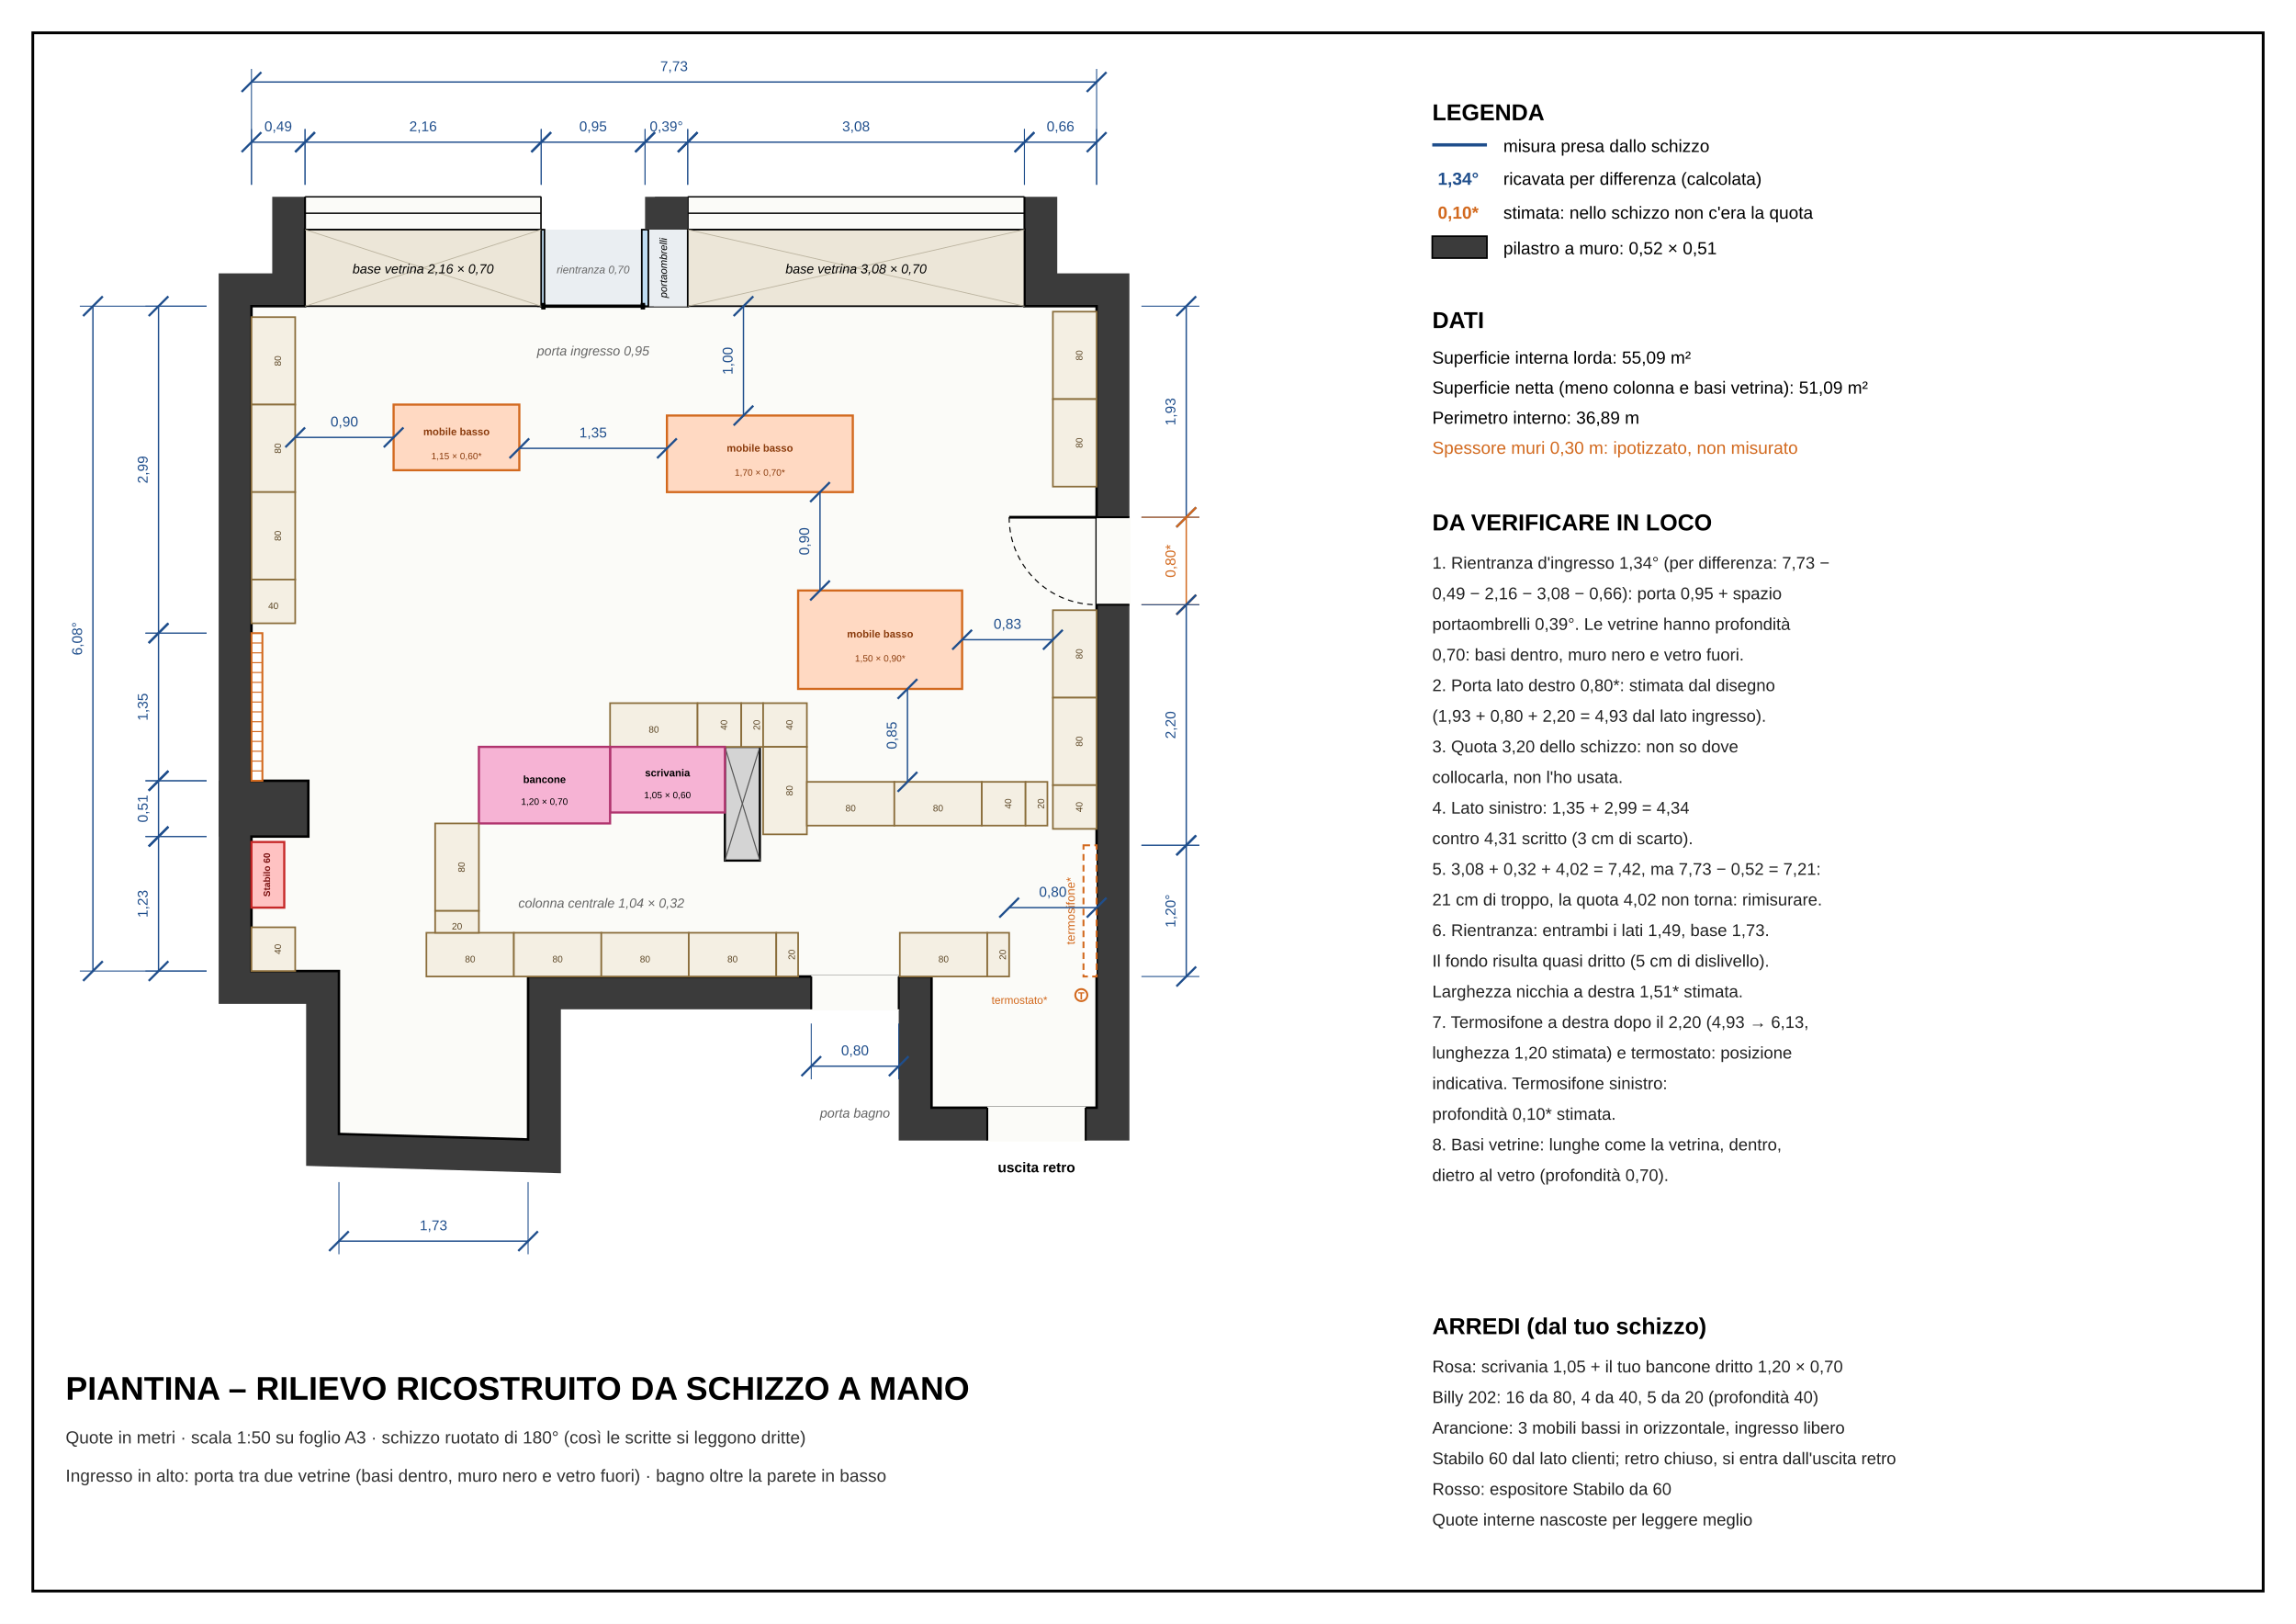
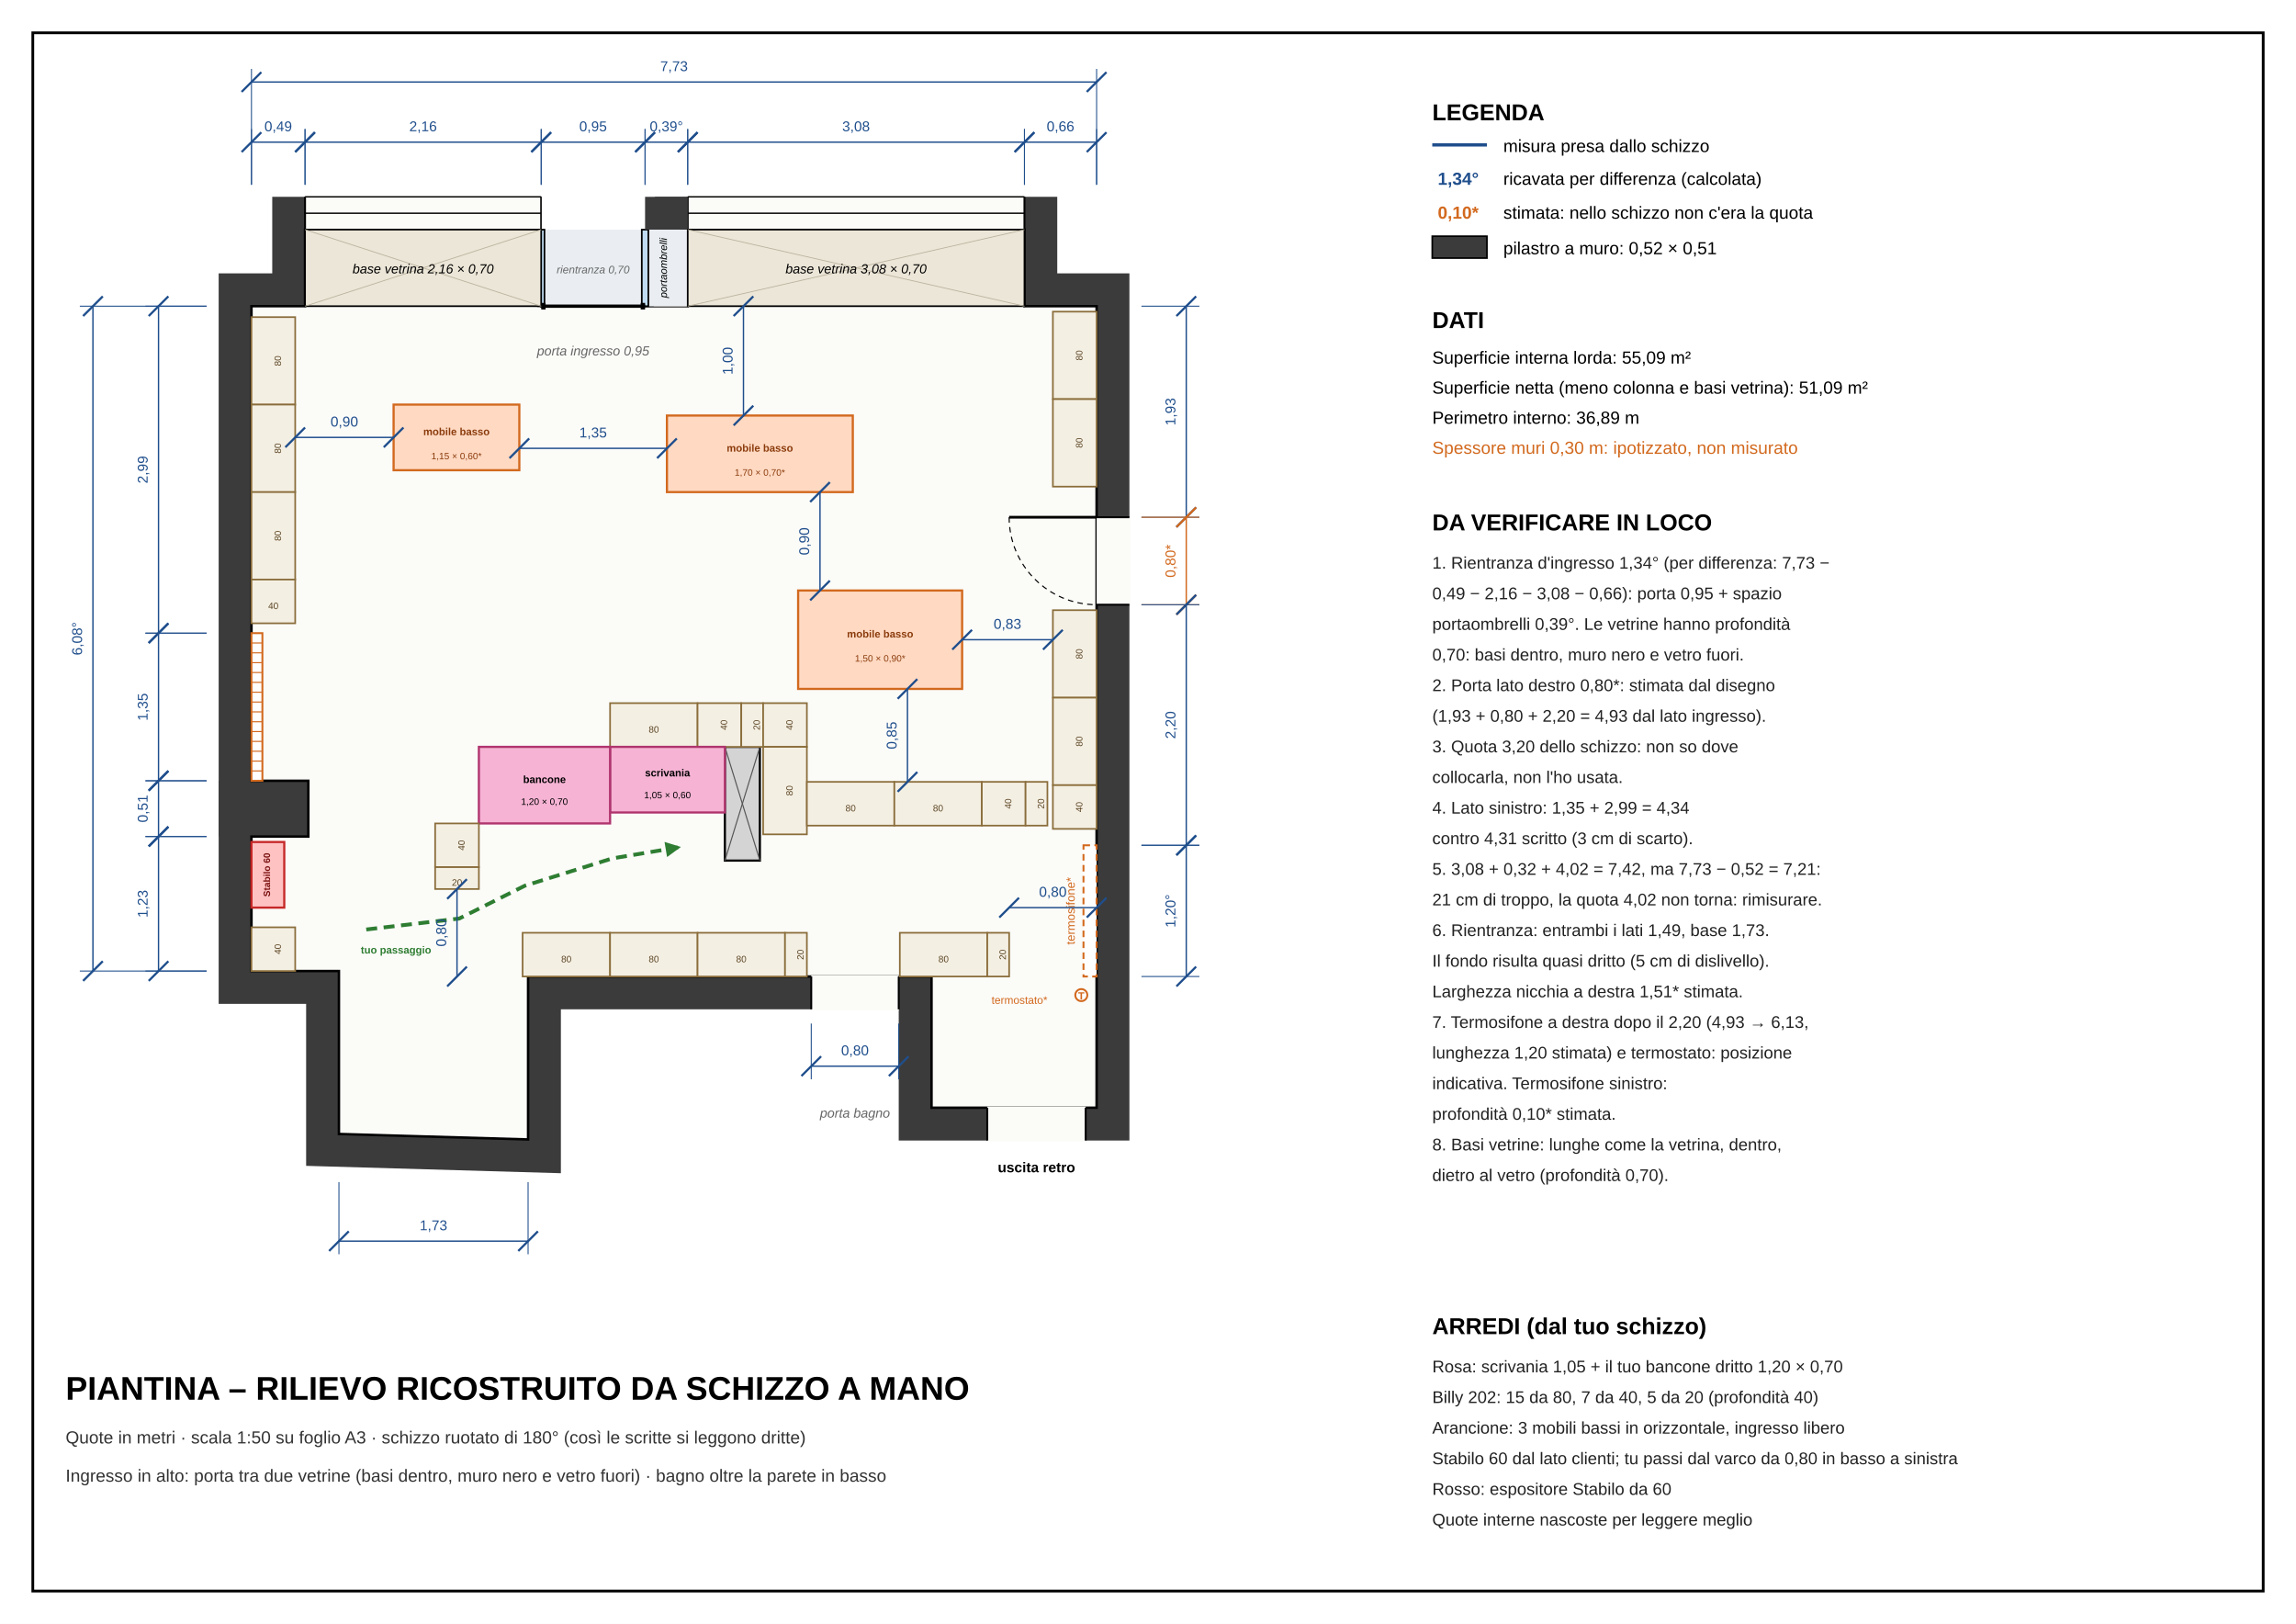
<svg xmlns="http://www.w3.org/2000/svg" width="420mm" height="297mm" viewBox="0 0 420 297" font-family="Arial, Helvetica, sans-serif">
  <defs>
    <pattern id="hatch" width="1.6" height="1.6" patternUnits="userSpaceOnUse" patternTransform="rotate(45)">
      <line x1="0" y1="0" x2="0" y2="1.6" stroke="#777" stroke-width="0.25" />
    </pattern>
  </defs>
  <rect width="420" height="297" fill="#ffffff" />
  <rect x="6" y="6" width="408" height="285" fill="none" stroke="#000" stroke-width="0.5" />
  <polygon points="46.00,56.00 55.80,56.00 55.80,42.00 99.00,42.00 99.00,56.00 125.80,56.00 125.80,42.00 187.40,42.00 187.40,56.00 200.60,56.00 200.60,202.60 170.40,202.60 170.40,178.60 96.60,178.60 96.60,208.40 62.00,207.40 62.00,177.60 46.00,177.60 46.00,153.00 56.40,153.00 56.40,142.80 46.00,142.80" fill="none" stroke="#3b3b3b" stroke-width="12.00" stroke-linejoin="miter" stroke-miterlimit="10" />
  <polygon points="46.00,56.00 55.80,56.00 55.80,42.00 99.00,42.00 99.00,56.00 125.80,56.00 125.80,42.00 187.40,42.00 187.40,56.00 200.60,56.00 200.60,202.60 170.40,202.60 170.40,178.60 96.60,178.60 96.60,208.40 62.00,207.40 62.00,177.60 46.00,177.60 46.00,153.00 56.40,153.00 56.40,142.80 46.00,142.80" fill="#fbfbf8" stroke="none" />
  <rect x="40.00" y="142.80" width="16.40" height="10.20" fill="#3b3b3b" stroke="none" stroke-width="0.25" />
  <polygon points="46.00,56.00 55.80,56.00 55.80,42.00 99.00,42.00 99.00,56.00 125.80,56.00 125.80,42.00 187.40,42.00 187.40,56.00 200.60,56.00 200.60,202.60 170.40,202.60 170.40,178.60 96.60,178.60 96.60,208.40 62.00,207.40 62.00,177.60 46.00,177.60 46.00,153.00 56.40,153.00 56.40,142.80 46.00,142.80" fill="none" stroke="#000" stroke-width="0.45" stroke-linejoin="miter" />
  <rect x="55.80" y="35.80" width="43.20" height="6.40" fill="#fbfbf8" stroke="none" stroke-width="0.25" />
  <line x1="55.80" y1="36.00" x2="55.80" y2="42.00" stroke="#000" stroke-width="0.35" />
  <line x1="99.00" y1="36.00" x2="99.00" y2="42.00" stroke="#000" stroke-width="0.35" />
  <line x1="55.80" y1="36.00" x2="99.00" y2="36.00" stroke="#000" stroke-width="0.25" />
  <line x1="55.80" y1="39.00" x2="99.00" y2="39.00" stroke="#000" stroke-width="0.25" />
  <line x1="55.80" y1="42.00" x2="99.00" y2="42.00" stroke="#000" stroke-width="0.25" />
  <rect x="125.80" y="35.80" width="61.60" height="6.40" fill="#fbfbf8" stroke="none" stroke-width="0.25" />
  <line x1="125.80" y1="36.00" x2="125.80" y2="42.00" stroke="#000" stroke-width="0.35" />
  <line x1="187.40" y1="36.00" x2="187.40" y2="42.00" stroke="#000" stroke-width="0.35" />
  <line x1="125.80" y1="36.00" x2="187.40" y2="36.00" stroke="#000" stroke-width="0.25" />
  <line x1="125.80" y1="39.00" x2="187.40" y2="39.00" stroke="#000" stroke-width="0.25" />
  <line x1="125.80" y1="42.00" x2="187.40" y2="42.00" stroke="#000" stroke-width="0.25" />
  <rect x="99.00" y="42.00" width="6.20" height="14.00" fill="#fbfbf8" stroke="none" stroke-width="0.25" />
  <rect x="99.10" y="35.80" width="6.30" height="6.30" fill="#ffffff" stroke="none" stroke-width="0.25" />
  <rect x="119.60" y="42.00" width="6.20" height="14.00" fill="#fbfbf8" stroke="none" stroke-width="0.25" />
  <rect x="99.00" y="49.80" width="26.80" height="6.20" fill="#fbfbf8" stroke="none" stroke-width="0.25" />
  <line x1="99.00" y1="50.00" x2="99.00" y2="56.00" stroke="#000" stroke-width="0.35" />
  <line x1="125.80" y1="50.00" x2="125.80" y2="56.00" stroke="#000" stroke-width="0.35" />
  <rect x="99.00" y="42.00" width="26.80" height="14.00" fill="#eaeef2" stroke="none" stroke-width="0.25" />
  <rect x="98.40" y="42.00" width="1.20" height="14.00" fill="#bfdcf2" stroke="#000" stroke-width="0.3" />
  <rect x="117.40" y="42.00" width="1.20" height="14.00" fill="#bfdcf2" stroke="#000" stroke-width="0.3" />
  <line x1="99.00" y1="56.00" x2="118.00" y2="56.00" stroke="#000" stroke-width="0.6" />
  <rect x="99.00" y="55.40" width="0.80" height="1.20" fill="#000" stroke="none" stroke-width="0.25" />
  <rect x="117.20" y="55.40" width="0.80" height="1.20" fill="#000" stroke="none" stroke-width="0.25" />
  <rect x="118.00" y="36.00" width="7.80" height="6.00" fill="#3b3b3b" stroke="none" stroke-width="0.25" />
  <rect x="200.60" y="94.60" width="6.20" height="16.00" fill="#fbfbf8" stroke="none" stroke-width="0.25" />
  <line x1="200.60" y1="94.60" x2="206.60" y2="94.60" stroke="#000" stroke-width="0.35" />
  <line x1="200.60" y1="110.60" x2="206.60" y2="110.60" stroke="#000" stroke-width="0.35" />
  <line x1="200.60" y1="94.60" x2="184.60" y2="94.60" stroke="#000" stroke-width="0.5" />
  <path d="M 184.60 94.60 A 16.00 16.00 0 0 0 200.60 110.60" fill="none" stroke="#000" stroke-width="0.2" stroke-dasharray="1 0.8" />
  <rect x="148.40" y="178.40" width="16.00" height="6.40" fill="#fbfbf8" stroke="none" stroke-width="0.25" />
  <line x1="148.40" y1="178.60" x2="148.40" y2="184.60" stroke="#000" stroke-width="0.35" />
  <line x1="164.40" y1="178.60" x2="164.40" y2="184.60" stroke="#000" stroke-width="0.35" />
  <rect x="180.60" y="202.40" width="18.00" height="6.40" fill="#fbfbf8" stroke="none" stroke-width="0.25" />
  <line x1="180.60" y1="202.60" x2="180.60" y2="208.60" stroke="#000" stroke-width="0.35" />
  <line x1="198.60" y1="202.60" x2="198.60" y2="208.60" stroke="#000" stroke-width="0.35" />
  <rect x="180.60" y="202.40" width="18.00" height="6.40" fill="none" stroke="none" stroke-width="0.25" />
  <rect x="55.80" y="42.00" width="43.20" height="14.00" fill="#ece6d8" stroke="#000" stroke-width="0.3" />
  <line x1="55.80" y1="42.00" x2="99.00" y2="56.00" stroke="#bbb39f" stroke-width="0.15" />
  <line x1="55.80" y1="56.00" x2="99.00" y2="42.00" stroke="#bbb39f" stroke-width="0.15" />
  <rect x="125.80" y="42.00" width="61.60" height="14.00" fill="#ece6d8" stroke="#000" stroke-width="0.3" />
  <line x1="125.80" y1="42.00" x2="187.40" y2="56.00" stroke="#bbb39f" stroke-width="0.15" />
  <line x1="125.80" y1="56.00" x2="187.40" y2="42.00" stroke="#bbb39f" stroke-width="0.15" />
  <rect x="132.60" y="136.60" width="6.40" height="20.80" fill="#d4d4d4" stroke="#000" stroke-width="0.4" />
  <line x1="132.60" y1="136.60" x2="139.00" y2="157.40" stroke="#555" stroke-width="0.2" />
  <line x1="139.00" y1="136.60" x2="132.60" y2="157.40" stroke="#555" stroke-width="0.2" />
  <rect x="46.00" y="115.80" width="2.00" height="27.00" fill="#fff" stroke="#d2691e" stroke-width="0.35" />
  <line x1="46.00" y1="117.60" x2="48.00" y2="117.60" stroke="#d2691e" stroke-width="0.2" />
  <line x1="46.00" y1="119.40" x2="48.00" y2="119.40" stroke="#d2691e" stroke-width="0.2" />
  <line x1="46.00" y1="121.20" x2="48.00" y2="121.20" stroke="#d2691e" stroke-width="0.2" />
  <line x1="46.00" y1="123.00" x2="48.00" y2="123.00" stroke="#d2691e" stroke-width="0.2" />
  <line x1="46.00" y1="124.80" x2="48.00" y2="124.80" stroke="#d2691e" stroke-width="0.2" />
  <line x1="46.00" y1="126.60" x2="48.00" y2="126.60" stroke="#d2691e" stroke-width="0.2" />
  <line x1="46.00" y1="128.40" x2="48.00" y2="128.40" stroke="#d2691e" stroke-width="0.2" />
  <line x1="46.00" y1="130.20" x2="48.00" y2="130.20" stroke="#d2691e" stroke-width="0.2" />
  <line x1="46.00" y1="132.00" x2="48.00" y2="132.00" stroke="#d2691e" stroke-width="0.2" />
  <line x1="46.00" y1="133.80" x2="48.00" y2="133.80" stroke="#d2691e" stroke-width="0.2" />
  <line x1="46.00" y1="135.60" x2="48.00" y2="135.60" stroke="#d2691e" stroke-width="0.2" />
  <line x1="46.00" y1="137.40" x2="48.00" y2="137.40" stroke="#d2691e" stroke-width="0.2" />
  <line x1="46.00" y1="139.20" x2="48.00" y2="139.20" stroke="#d2691e" stroke-width="0.2" />
  <line x1="46.00" y1="141.00" x2="48.00" y2="141.00" stroke="#d2691e" stroke-width="0.2" />
  <rect x="198.20" y="154.60" width="2.40" height="24.00" fill="#fff" stroke="#d2691e" stroke-width="0.35" stroke-dasharray="1.2 0.8" />
  <text x="196.60" y="166.60" font-size="2.2" fill="#d2691e" text-anchor="middle" font-weight="normal" font-style="normal" transform="rotate(-90 196.60 166.60)">termosifone*</text>
  <circle cx="197.80" cy="182.00" r="1.1" fill="#fff" stroke="#d2691e" stroke-width="0.35" />
  <text x="197.80" y="182.80" font-size="1.9" fill="#d2691e" text-anchor="middle" font-weight="bold">T</text>
  <text x="191.60" y="183.60" font-size="2.0" fill="#d2691e" text-anchor="end" font-weight="normal" font-style="normal">termostato*</text>
  <text x="77.40" y="50.00" font-size="2.4" fill="#000" text-anchor="middle" font-weight="normal" font-style="italic">base vetrina 2,16 × 0,70</text>
  <text x="156.60" y="50.00" font-size="2.4" fill="#000" text-anchor="middle" font-weight="normal" font-style="italic">base vetrina 3,08 × 0,70</text>
  <text x="108.50" y="65.00" font-size="2.4" fill="#666666" text-anchor="middle" font-weight="normal" font-style="italic">porta ingresso 0,95</text>
  <text x="108.50" y="50.00" font-size="2.0" fill="#666666" text-anchor="middle" font-weight="normal" font-style="italic">rientranza 0,70</text>
  <text x="122.00" y="49.00" font-size="1.9" fill="#000" text-anchor="middle" font-weight="normal" font-style="italic" transform="rotate(-90 122.00 49.00)">portaombrelli</text>
-   <text x="110.00" y="166.00" font-size="2.4" fill="#666666" text-anchor="middle" font-weight="normal" font-style="italic">colonna centrale 1,04 × 0,32</text>
  <text x="156.40" y="204.40" font-size="2.4" fill="#666666" text-anchor="middle" font-weight="normal" font-style="italic">porta bagno</text>
  <text x="189.60" y="214.40" font-size="2.6" fill="#000" text-anchor="middle" font-weight="bold" font-style="normal">uscita retro</text>
  <rect x="46.00" y="58.00" width="8.00" height="16.00" fill="#f4efe3" stroke="#8a6d3b" stroke-width="0.3" />
  <text x="51.40" y="66.00" font-size="1.7" fill="#5b4524" text-anchor="middle" font-weight="normal" font-style="normal" transform="rotate(-90 51.40 66.00)">80</text>
  <rect x="46.00" y="74.00" width="8.00" height="16.00" fill="#f4efe3" stroke="#8a6d3b" stroke-width="0.3" />
  <text x="51.40" y="82.00" font-size="1.7" fill="#5b4524" text-anchor="middle" font-weight="normal" font-style="normal" transform="rotate(-90 51.40 82.00)">80</text>
  <rect x="46.00" y="90.00" width="8.00" height="16.00" fill="#f4efe3" stroke="#8a6d3b" stroke-width="0.3" />
  <text x="51.40" y="98.00" font-size="1.7" fill="#5b4524" text-anchor="middle" font-weight="normal" font-style="normal" transform="rotate(-90 51.40 98.00)">80</text>
  <rect x="46.00" y="106.00" width="8.00" height="8.00" fill="#f4efe3" stroke="#8a6d3b" stroke-width="0.3" />
  <text x="50.00" y="111.40" font-size="1.7" fill="#5b4524" text-anchor="middle" font-weight="normal" font-style="normal">40</text>
  <rect x="46.00" y="169.60" width="8.00" height="8.00" fill="#f4efe3" stroke="#8a6d3b" stroke-width="0.3" />
  <text x="51.40" y="173.60" font-size="1.7" fill="#5b4524" text-anchor="middle" font-weight="normal" font-style="normal" transform="rotate(-90 51.40 173.60)">40</text>
-   <rect x="78.00" y="170.60" width="16.00" height="8.00" fill="#f4efe3" stroke="#8a6d3b" stroke-width="0.3" />
-   <text x="86.00" y="176.00" font-size="1.7" fill="#5b4524" text-anchor="middle" font-weight="normal" font-style="normal">80</text>
-   <rect x="94.00" y="170.60" width="16.00" height="8.00" fill="#f4efe3" stroke="#8a6d3b" stroke-width="0.3" />
-   <text x="102.00" y="176.00" font-size="1.7" fill="#5b4524" text-anchor="middle" font-weight="normal" font-style="normal">80</text>
-   <rect x="110.00" y="170.60" width="16.00" height="8.00" fill="#f4efe3" stroke="#8a6d3b" stroke-width="0.3" />
-   <text x="118.00" y="176.00" font-size="1.7" fill="#5b4524" text-anchor="middle" font-weight="normal" font-style="normal">80</text>
-   <rect x="126.00" y="170.60" width="16.00" height="8.00" fill="#f4efe3" stroke="#8a6d3b" stroke-width="0.3" />
-   <text x="134.00" y="176.00" font-size="1.7" fill="#5b4524" text-anchor="middle" font-weight="normal" font-style="normal">80</text>
-   <rect x="142.00" y="170.60" width="4.00" height="8.00" fill="#f4efe3" stroke="#8a6d3b" stroke-width="0.3" />
-   <text x="145.40" y="174.60" font-size="1.7" fill="#5b4524" text-anchor="middle" font-weight="normal" font-style="normal" transform="rotate(-90 145.40 174.60)">20</text>
+   <rect x="95.60" y="170.60" width="16.00" height="8.00" fill="#f4efe3" stroke="#8a6d3b" stroke-width="0.3" />
+   <text x="103.60" y="176.00" font-size="1.7" fill="#5b4524" text-anchor="middle" font-weight="normal" font-style="normal">80</text>
+   <rect x="111.60" y="170.60" width="16.00" height="8.00" fill="#f4efe3" stroke="#8a6d3b" stroke-width="0.3" />
+   <text x="119.60" y="176.00" font-size="1.7" fill="#5b4524" text-anchor="middle" font-weight="normal" font-style="normal">80</text>
+   <rect x="127.60" y="170.60" width="16.00" height="8.00" fill="#f4efe3" stroke="#8a6d3b" stroke-width="0.3" />
+   <text x="135.60" y="176.00" font-size="1.7" fill="#5b4524" text-anchor="middle" font-weight="normal" font-style="normal">80</text>
+   <rect x="143.60" y="170.60" width="4.00" height="8.00" fill="#f4efe3" stroke="#8a6d3b" stroke-width="0.3" />
+   <text x="147.00" y="174.60" font-size="1.7" fill="#5b4524" text-anchor="middle" font-weight="normal" font-style="normal" transform="rotate(-90 147.00 174.60)">20</text>
  <rect x="164.60" y="170.60" width="16.00" height="8.00" fill="#f4efe3" stroke="#8a6d3b" stroke-width="0.3" />
  <text x="172.60" y="176.00" font-size="1.7" fill="#5b4524" text-anchor="middle" font-weight="normal" font-style="normal">80</text>
  <rect x="180.60" y="170.60" width="4.00" height="8.00" fill="#f4efe3" stroke="#8a6d3b" stroke-width="0.3" />
  <text x="184.00" y="174.60" font-size="1.7" fill="#5b4524" text-anchor="middle" font-weight="normal" font-style="normal" transform="rotate(-90 184.00 174.60)">20</text>
  <line x1="184.60" y1="166.00" x2="200.60" y2="166.00" stroke="#1f4e8c" stroke-width="0.25" />
  <line x1="182.80" y1="167.80" x2="186.40" y2="164.20" stroke="#1f4e8c" stroke-width="0.4" />
  <line x1="198.80" y1="167.80" x2="202.40" y2="164.20" stroke="#1f4e8c" stroke-width="0.4" />
  <text x="192.60" y="164.00" font-size="2.6" fill="#1f4e8c" text-anchor="middle" font-weight="normal" font-style="normal">0,80</text>
  <rect x="192.60" y="57.00" width="8.00" height="16.00" fill="#f4efe3" stroke="#8a6d3b" stroke-width="0.3" />
  <text x="198.00" y="65.00" font-size="1.7" fill="#5b4524" text-anchor="middle" font-weight="normal" font-style="normal" transform="rotate(-90 198.00 65.00)">80</text>
  <rect x="192.60" y="73.00" width="8.00" height="16.00" fill="#f4efe3" stroke="#8a6d3b" stroke-width="0.3" />
  <text x="198.00" y="81.00" font-size="1.7" fill="#5b4524" text-anchor="middle" font-weight="normal" font-style="normal" transform="rotate(-90 198.00 81.00)">80</text>
  <rect x="192.60" y="111.60" width="8.00" height="16.00" fill="#f4efe3" stroke="#8a6d3b" stroke-width="0.3" />
  <text x="198.00" y="119.60" font-size="1.7" fill="#5b4524" text-anchor="middle" font-weight="normal" font-style="normal" transform="rotate(-90 198.00 119.60)">80</text>
  <rect x="192.60" y="127.60" width="8.00" height="16.00" fill="#f4efe3" stroke="#8a6d3b" stroke-width="0.3" />
  <text x="198.00" y="135.60" font-size="1.7" fill="#5b4524" text-anchor="middle" font-weight="normal" font-style="normal" transform="rotate(-90 198.00 135.60)">80</text>
  <rect x="192.60" y="143.60" width="8.00" height="8.00" fill="#f4efe3" stroke="#8a6d3b" stroke-width="0.3" />
  <text x="198.00" y="147.60" font-size="1.7" fill="#5b4524" text-anchor="middle" font-weight="normal" font-style="normal" transform="rotate(-90 198.00 147.60)">40</text>
  <rect x="111.60" y="128.60" width="16.00" height="8.00" fill="#f4efe3" stroke="#8a6d3b" stroke-width="0.3" />
  <text x="119.60" y="134.00" font-size="1.7" fill="#5b4524" text-anchor="middle" font-weight="normal" font-style="normal">80</text>
  <rect x="127.60" y="128.60" width="8.00" height="8.00" fill="#f4efe3" stroke="#8a6d3b" stroke-width="0.3" />
  <text x="133.00" y="132.60" font-size="1.7" fill="#5b4524" text-anchor="middle" font-weight="normal" font-style="normal" transform="rotate(-90 133.00 132.60)">40</text>
  <rect x="135.60" y="128.60" width="4.00" height="8.00" fill="#f4efe3" stroke="#8a6d3b" stroke-width="0.3" />
  <text x="139.00" y="132.60" font-size="1.7" fill="#5b4524" text-anchor="middle" font-weight="normal" font-style="normal" transform="rotate(-90 139.00 132.60)">20</text>
  <rect x="139.60" y="128.60" width="8.00" height="8.00" fill="#f4efe3" stroke="#8a6d3b" stroke-width="0.3" />
  <text x="145.00" y="132.60" font-size="1.7" fill="#5b4524" text-anchor="middle" font-weight="normal" font-style="normal" transform="rotate(-90 145.00 132.60)">40</text>
  <rect x="139.60" y="136.60" width="8.00" height="16.00" fill="#f4efe3" stroke="#8a6d3b" stroke-width="0.3" />
  <text x="145.00" y="144.60" font-size="1.7" fill="#5b4524" text-anchor="middle" font-weight="normal" font-style="normal" transform="rotate(-90 145.00 144.60)">80</text>
  <rect x="147.60" y="143.00" width="16.00" height="8.00" fill="#f4efe3" stroke="#8a6d3b" stroke-width="0.3" />
  <text x="155.60" y="148.40" font-size="1.7" fill="#5b4524" text-anchor="middle" font-weight="normal" font-style="normal">80</text>
  <rect x="163.60" y="143.00" width="16.00" height="8.00" fill="#f4efe3" stroke="#8a6d3b" stroke-width="0.3" />
  <text x="171.60" y="148.40" font-size="1.7" fill="#5b4524" text-anchor="middle" font-weight="normal" font-style="normal">80</text>
  <rect x="179.60" y="143.00" width="8.00" height="8.00" fill="#f4efe3" stroke="#8a6d3b" stroke-width="0.3" />
  <text x="185.00" y="147.00" font-size="1.7" fill="#5b4524" text-anchor="middle" font-weight="normal" font-style="normal" transform="rotate(-90 185.00 147.00)">40</text>
  <rect x="187.60" y="143.00" width="4.00" height="8.00" fill="#f4efe3" stroke="#8a6d3b" stroke-width="0.3" />
  <text x="191.00" y="147.00" font-size="1.7" fill="#5b4524" text-anchor="middle" font-weight="normal" font-style="normal" transform="rotate(-90 191.00 147.00)">20</text>
  <rect x="111.60" y="136.60" width="21.00" height="12.00" fill="#f6b3d4" stroke="#b0346e" stroke-width="0.4" />
  <text x="122.10" y="142.00" font-size="1.9" fill="#000" text-anchor="middle" font-weight="bold" font-style="normal">scrivania</text>
  <text x="122.10" y="146.00" font-size="1.7" fill="#000" text-anchor="middle" font-weight="normal" font-style="normal">1,05 × 0,60</text>
  <rect x="87.60" y="136.60" width="24.00" height="14.00" fill="#f6b3d4" stroke="#b0346e" stroke-width="0.4" />
  <text x="99.60" y="143.20" font-size="1.9" fill="#000" text-anchor="middle" font-weight="bold" font-style="normal">bancone</text>
  <text x="99.60" y="147.20" font-size="1.7" fill="#000" text-anchor="middle" font-weight="normal" font-style="normal">1,20 × 0,70</text>
-   <rect x="79.60" y="150.60" width="8.00" height="16.00" fill="#f4efe3" stroke="#8a6d3b" stroke-width="0.3" />
-   <text x="85.00" y="158.60" font-size="1.7" fill="#5b4524" text-anchor="middle" font-weight="normal" font-style="normal" transform="rotate(-90 85.00 158.60)">80</text>
-   <rect x="79.60" y="166.60" width="8.00" height="4.00" fill="#f4efe3" stroke="#8a6d3b" stroke-width="0.3" />
-   <text x="83.60" y="170.00" font-size="1.7" fill="#5b4524" text-anchor="middle" font-weight="normal" font-style="normal">20</text>
+   <rect x="79.60" y="150.60" width="8.00" height="8.00" fill="#f4efe3" stroke="#8a6d3b" stroke-width="0.3" />
+   <text x="85.00" y="154.60" font-size="1.7" fill="#5b4524" text-anchor="middle" font-weight="normal" font-style="normal" transform="rotate(-90 85.00 154.60)">40</text>
+   <rect x="79.60" y="158.60" width="8.00" height="4.00" fill="#f4efe3" stroke="#8a6d3b" stroke-width="0.3" />
+   <text x="83.60" y="162.00" font-size="1.7" fill="#5b4524" text-anchor="middle" font-weight="normal" font-style="normal">20</text>
+   <defs>
+     <marker id="arw" markerWidth="4" markerHeight="4" refX="3.2" refY="2" orient="auto">
+       <path d="M0,0 L4,2 L0,4 z" fill="#2e7d32" />
+     </marker>
+   </defs>
+   <polyline points="67.00,170.00 84.00,168.00 96.00,162.00 112.00,157.00 124.00,155.00" fill="none" stroke="#2e7d32" stroke-width="0.7" stroke-dasharray="2 1.2" marker-end="url(#arw)" />
+   <text x="66.00" y="174.40" font-size="1.9" fill="#2e7d32" text-anchor="start" font-weight="bold" font-style="normal">tuo passaggio</text>
+   <line x1="83.60" y1="162.60" x2="83.60" y2="178.60" stroke="#1f4e8c" stroke-width="0.25" />
+   <line x1="81.80" y1="164.40" x2="85.40" y2="160.80" stroke="#1f4e8c" stroke-width="0.4" />
+   <line x1="81.80" y1="180.40" x2="85.40" y2="176.80" stroke="#1f4e8c" stroke-width="0.4" />
+   <text x="81.60" y="170.60" font-size="2.6" fill="#1f4e8c" text-anchor="middle" font-weight="normal" font-style="normal" transform="rotate(-90 81.60 170.60)">0,80</text>
  <rect x="72.00" y="74.00" width="23.00" height="12.00" fill="#ffd9c2" stroke="#d2691e" stroke-width="0.4" />
  <text x="83.50" y="79.60" font-size="1.9" fill="#8a3b0c" text-anchor="middle" font-weight="bold" font-style="normal">mobile basso</text>
  <text x="83.50" y="84.00" font-size="1.7" fill="#8a3b0c" text-anchor="middle" font-weight="normal" font-style="normal">1,15 × 0,60*</text>
  <rect x="122.00" y="76.00" width="34.00" height="14.00" fill="#ffd9c2" stroke="#d2691e" stroke-width="0.4" />
  <text x="139.00" y="82.60" font-size="1.9" fill="#8a3b0c" text-anchor="middle" font-weight="bold" font-style="normal">mobile basso</text>
  <text x="139.00" y="87.00" font-size="1.7" fill="#8a3b0c" text-anchor="middle" font-weight="normal" font-style="normal">1,70 × 0,70*</text>
  <rect x="146.00" y="108.00" width="30.00" height="18.00" fill="#ffd9c2" stroke="#d2691e" stroke-width="0.4" />
  <text x="161.00" y="116.60" font-size="1.9" fill="#8a3b0c" text-anchor="middle" font-weight="bold" font-style="normal">mobile basso</text>
  <text x="161.00" y="121.00" font-size="1.7" fill="#8a3b0c" text-anchor="middle" font-weight="normal" font-style="normal">1,50 × 0,90*</text>
  <line x1="54.00" y1="80.00" x2="72.00" y2="80.00" stroke="#1f4e8c" stroke-width="0.25" />
  <line x1="52.20" y1="81.80" x2="55.80" y2="78.20" stroke="#1f4e8c" stroke-width="0.4" />
  <line x1="70.20" y1="81.80" x2="73.80" y2="78.20" stroke="#1f4e8c" stroke-width="0.4" />
  <text x="63.00" y="78.00" font-size="2.6" fill="#1f4e8c" text-anchor="middle" font-weight="normal" font-style="normal">0,90</text>
  <line x1="95.00" y1="82.00" x2="122.00" y2="82.00" stroke="#1f4e8c" stroke-width="0.25" />
  <line x1="93.20" y1="83.80" x2="96.80" y2="80.20" stroke="#1f4e8c" stroke-width="0.4" />
  <line x1="120.20" y1="83.80" x2="123.80" y2="80.20" stroke="#1f4e8c" stroke-width="0.4" />
  <text x="108.50" y="80.00" font-size="2.6" fill="#1f4e8c" text-anchor="middle" font-weight="normal" font-style="normal">1,35</text>
  <line x1="150.00" y1="90.00" x2="150.00" y2="108.00" stroke="#1f4e8c" stroke-width="0.25" />
  <line x1="148.20" y1="91.80" x2="151.80" y2="88.20" stroke="#1f4e8c" stroke-width="0.4" />
  <line x1="148.20" y1="109.80" x2="151.80" y2="106.20" stroke="#1f4e8c" stroke-width="0.4" />
  <text x="148.00" y="99.00" font-size="2.6" fill="#1f4e8c" text-anchor="middle" font-weight="normal" font-style="normal" transform="rotate(-90 148.00 99.00)">0,90</text>
  <line x1="176.00" y1="117.00" x2="192.60" y2="117.00" stroke="#1f4e8c" stroke-width="0.25" />
  <line x1="174.20" y1="118.80" x2="177.80" y2="115.20" stroke="#1f4e8c" stroke-width="0.4" />
  <line x1="190.80" y1="118.80" x2="194.40" y2="115.20" stroke="#1f4e8c" stroke-width="0.4" />
  <text x="184.30" y="115.00" font-size="2.6" fill="#1f4e8c" text-anchor="middle" font-weight="normal" font-style="normal">0,83</text>
  <line x1="166.00" y1="126.00" x2="166.00" y2="143.00" stroke="#1f4e8c" stroke-width="0.25" />
  <line x1="164.20" y1="127.80" x2="167.80" y2="124.20" stroke="#1f4e8c" stroke-width="0.4" />
  <line x1="164.20" y1="144.80" x2="167.80" y2="141.20" stroke="#1f4e8c" stroke-width="0.4" />
  <text x="164.00" y="134.50" font-size="2.6" fill="#1f4e8c" text-anchor="middle" font-weight="normal" font-style="normal" transform="rotate(-90 164.00 134.50)">0,85</text>
  <line x1="136.00" y1="56.00" x2="136.00" y2="76.00" stroke="#1f4e8c" stroke-width="0.25" />
  <line x1="134.20" y1="57.80" x2="137.80" y2="54.20" stroke="#1f4e8c" stroke-width="0.4" />
  <line x1="134.20" y1="77.80" x2="137.80" y2="74.20" stroke="#1f4e8c" stroke-width="0.4" />
  <text x="134.00" y="66.00" font-size="2.6" fill="#1f4e8c" text-anchor="middle" font-weight="normal" font-style="normal" transform="rotate(-90 134.00 66.00)">1,00</text>
  <rect x="46.00" y="154.00" width="6.00" height="12.00" fill="#ffc2c2" stroke="#c62828" stroke-width="0.4" />
  <text x="49.40" y="160.00" font-size="1.7" fill="#7a1010" text-anchor="middle" font-weight="bold" font-style="normal" transform="rotate(-90 49.40 160.00)">Stabilo 60</text>
  <line x1="46.00" y1="33.80" x2="46.00" y2="23.60" stroke="#1f4e8c" stroke-width="0.18" />
  <line x1="55.80" y1="33.80" x2="55.80" y2="23.60" stroke="#1f4e8c" stroke-width="0.18" />
  <line x1="46.00" y1="26.00" x2="55.80" y2="26.00" stroke="#1f4e8c" stroke-width="0.25" />
  <line x1="44.20" y1="27.80" x2="47.80" y2="24.20" stroke="#1f4e8c" stroke-width="0.4" />
  <line x1="54.00" y1="27.80" x2="57.60" y2="24.20" stroke="#1f4e8c" stroke-width="0.4" />
  <text x="50.90" y="24.00" font-size="2.6" fill="#1f4e8c" text-anchor="middle" font-weight="normal" font-style="normal">0,49</text>
  <line x1="55.80" y1="33.80" x2="55.80" y2="23.60" stroke="#1f4e8c" stroke-width="0.18" />
  <line x1="99.00" y1="33.80" x2="99.00" y2="23.60" stroke="#1f4e8c" stroke-width="0.18" />
  <line x1="55.80" y1="26.00" x2="99.00" y2="26.00" stroke="#1f4e8c" stroke-width="0.25" />
  <line x1="54.00" y1="27.80" x2="57.60" y2="24.20" stroke="#1f4e8c" stroke-width="0.4" />
  <line x1="97.20" y1="27.80" x2="100.80" y2="24.20" stroke="#1f4e8c" stroke-width="0.4" />
  <text x="77.40" y="24.00" font-size="2.6" fill="#1f4e8c" text-anchor="middle" font-weight="normal" font-style="normal">2,16</text>
  <line x1="99.00" y1="33.80" x2="99.00" y2="23.60" stroke="#1f4e8c" stroke-width="0.18" />
  <line x1="118.00" y1="33.80" x2="118.00" y2="23.60" stroke="#1f4e8c" stroke-width="0.18" />
  <line x1="99.00" y1="26.00" x2="118.00" y2="26.00" stroke="#1f4e8c" stroke-width="0.25" />
  <line x1="97.20" y1="27.80" x2="100.80" y2="24.20" stroke="#1f4e8c" stroke-width="0.4" />
  <line x1="116.20" y1="27.80" x2="119.80" y2="24.20" stroke="#1f4e8c" stroke-width="0.4" />
  <text x="108.50" y="24.00" font-size="2.6" fill="#1f4e8c" text-anchor="middle" font-weight="normal" font-style="normal">0,95</text>
  <line x1="118.00" y1="33.80" x2="118.00" y2="23.60" stroke="#1f4e8c" stroke-width="0.18" />
  <line x1="125.80" y1="33.80" x2="125.80" y2="23.60" stroke="#1f4e8c" stroke-width="0.18" />
  <line x1="118.00" y1="26.00" x2="125.80" y2="26.00" stroke="#1f4e8c" stroke-width="0.25" />
  <line x1="116.20" y1="27.80" x2="119.80" y2="24.20" stroke="#1f4e8c" stroke-width="0.4" />
  <line x1="124.00" y1="27.80" x2="127.60" y2="24.20" stroke="#1f4e8c" stroke-width="0.4" />
  <text x="121.90" y="24.00" font-size="2.6" fill="#1f4e8c" text-anchor="middle" font-weight="normal" font-style="normal">0,39°</text>
  <line x1="125.80" y1="33.80" x2="125.80" y2="23.60" stroke="#1f4e8c" stroke-width="0.18" />
  <line x1="187.40" y1="33.80" x2="187.40" y2="23.60" stroke="#1f4e8c" stroke-width="0.18" />
  <line x1="125.80" y1="26.00" x2="187.40" y2="26.00" stroke="#1f4e8c" stroke-width="0.25" />
  <line x1="124.00" y1="27.80" x2="127.60" y2="24.20" stroke="#1f4e8c" stroke-width="0.4" />
  <line x1="185.60" y1="27.80" x2="189.20" y2="24.20" stroke="#1f4e8c" stroke-width="0.4" />
  <text x="156.60" y="24.00" font-size="2.6" fill="#1f4e8c" text-anchor="middle" font-weight="normal" font-style="normal">3,08</text>
  <line x1="187.40" y1="33.80" x2="187.40" y2="23.60" stroke="#1f4e8c" stroke-width="0.18" />
  <line x1="200.60" y1="33.80" x2="200.60" y2="23.60" stroke="#1f4e8c" stroke-width="0.18" />
  <line x1="187.40" y1="26.00" x2="200.60" y2="26.00" stroke="#1f4e8c" stroke-width="0.25" />
  <line x1="185.60" y1="27.80" x2="189.20" y2="24.20" stroke="#1f4e8c" stroke-width="0.4" />
  <line x1="198.80" y1="27.80" x2="202.40" y2="24.20" stroke="#1f4e8c" stroke-width="0.4" />
  <text x="194.00" y="24.00" font-size="2.6" fill="#1f4e8c" text-anchor="middle" font-weight="normal" font-style="normal">0,66</text>
  <line x1="46.00" y1="33.80" x2="46.00" y2="12.60" stroke="#1f4e8c" stroke-width="0.18" />
  <line x1="200.60" y1="33.80" x2="200.60" y2="12.60" stroke="#1f4e8c" stroke-width="0.18" />
  <line x1="46.00" y1="15.00" x2="200.60" y2="15.00" stroke="#1f4e8c" stroke-width="0.25" />
  <line x1="44.20" y1="16.80" x2="47.80" y2="13.20" stroke="#1f4e8c" stroke-width="0.4" />
  <line x1="198.80" y1="16.80" x2="202.40" y2="13.20" stroke="#1f4e8c" stroke-width="0.4" />
  <text x="123.30" y="13.00" font-size="2.6" fill="#1f4e8c" text-anchor="middle" font-weight="normal" font-style="normal">7,73</text>
  <line x1="208.80" y1="56.00" x2="219.40" y2="56.00" stroke="#1f4e8c" stroke-width="0.18" />
  <line x1="208.80" y1="94.60" x2="219.40" y2="94.60" stroke="#1f4e8c" stroke-width="0.18" />
  <line x1="217.00" y1="56.00" x2="217.00" y2="94.60" stroke="#1f4e8c" stroke-width="0.25" />
  <line x1="215.20" y1="57.80" x2="218.80" y2="54.20" stroke="#1f4e8c" stroke-width="0.4" />
  <line x1="215.20" y1="96.40" x2="218.80" y2="92.80" stroke="#1f4e8c" stroke-width="0.4" />
  <text x="215.00" y="75.30" font-size="2.6" fill="#1f4e8c" text-anchor="middle" font-weight="normal" font-style="normal" transform="rotate(-90 215.00 75.30)">1,93</text>
  <line x1="208.80" y1="94.60" x2="219.40" y2="94.60" stroke="#d2691e" stroke-width="0.18" />
  <line x1="208.80" y1="110.60" x2="219.40" y2="110.60" stroke="#d2691e" stroke-width="0.18" />
  <line x1="217.00" y1="94.60" x2="217.00" y2="110.60" stroke="#d2691e" stroke-width="0.25" />
  <line x1="215.20" y1="96.40" x2="218.80" y2="92.80" stroke="#d2691e" stroke-width="0.4" />
  <line x1="215.20" y1="112.40" x2="218.80" y2="108.80" stroke="#d2691e" stroke-width="0.4" />
  <text x="215.00" y="102.60" font-size="2.6" fill="#d2691e" text-anchor="middle" font-weight="normal" font-style="normal" transform="rotate(-90 215.00 102.60)">0,80*</text>
  <line x1="208.80" y1="110.60" x2="219.40" y2="110.60" stroke="#1f4e8c" stroke-width="0.18" />
  <line x1="208.80" y1="154.60" x2="219.40" y2="154.60" stroke="#1f4e8c" stroke-width="0.18" />
  <line x1="217.00" y1="110.60" x2="217.00" y2="154.60" stroke="#1f4e8c" stroke-width="0.25" />
  <line x1="215.20" y1="112.40" x2="218.80" y2="108.80" stroke="#1f4e8c" stroke-width="0.4" />
  <line x1="215.20" y1="156.40" x2="218.80" y2="152.80" stroke="#1f4e8c" stroke-width="0.4" />
  <text x="215.00" y="132.60" font-size="2.6" fill="#1f4e8c" text-anchor="middle" font-weight="normal" font-style="normal" transform="rotate(-90 215.00 132.60)">2,20</text>
  <line x1="208.80" y1="154.60" x2="219.40" y2="154.60" stroke="#1f4e8c" stroke-width="0.18" />
  <line x1="208.80" y1="178.60" x2="219.40" y2="178.60" stroke="#1f4e8c" stroke-width="0.18" />
  <line x1="217.00" y1="154.60" x2="217.00" y2="178.60" stroke="#1f4e8c" stroke-width="0.25" />
  <line x1="215.20" y1="156.40" x2="218.80" y2="152.80" stroke="#1f4e8c" stroke-width="0.4" />
  <line x1="215.20" y1="180.40" x2="218.80" y2="176.80" stroke="#1f4e8c" stroke-width="0.4" />
  <text x="215.00" y="166.60" font-size="2.6" fill="#1f4e8c" text-anchor="middle" font-weight="normal" font-style="normal" transform="rotate(-90 215.00 166.60)">1,20°</text>
  <line x1="37.80" y1="56.00" x2="26.60" y2="56.00" stroke="#1f4e8c" stroke-width="0.18" />
  <line x1="37.80" y1="115.80" x2="26.60" y2="115.80" stroke="#1f4e8c" stroke-width="0.18" />
  <line x1="29.00" y1="56.00" x2="29.00" y2="115.80" stroke="#1f4e8c" stroke-width="0.25" />
  <line x1="27.20" y1="57.80" x2="30.80" y2="54.20" stroke="#1f4e8c" stroke-width="0.4" />
  <line x1="27.20" y1="117.60" x2="30.80" y2="114.00" stroke="#1f4e8c" stroke-width="0.4" />
  <text x="27.00" y="85.90" font-size="2.6" fill="#1f4e8c" text-anchor="middle" font-weight="normal" font-style="normal" transform="rotate(-90 27.00 85.90)">2,99</text>
  <line x1="37.80" y1="115.80" x2="26.60" y2="115.80" stroke="#1f4e8c" stroke-width="0.18" />
  <line x1="37.80" y1="142.80" x2="26.60" y2="142.80" stroke="#1f4e8c" stroke-width="0.18" />
  <line x1="29.00" y1="115.80" x2="29.00" y2="142.80" stroke="#1f4e8c" stroke-width="0.25" />
  <line x1="27.20" y1="117.60" x2="30.80" y2="114.00" stroke="#1f4e8c" stroke-width="0.4" />
  <line x1="27.20" y1="144.60" x2="30.80" y2="141.00" stroke="#1f4e8c" stroke-width="0.4" />
  <text x="27.00" y="129.30" font-size="2.6" fill="#1f4e8c" text-anchor="middle" font-weight="normal" font-style="normal" transform="rotate(-90 27.00 129.30)">1,35</text>
  <line x1="37.80" y1="142.80" x2="26.60" y2="142.80" stroke="#1f4e8c" stroke-width="0.18" />
  <line x1="37.80" y1="153.00" x2="26.60" y2="153.00" stroke="#1f4e8c" stroke-width="0.18" />
  <line x1="29.00" y1="142.80" x2="29.00" y2="153.00" stroke="#1f4e8c" stroke-width="0.25" />
  <line x1="27.20" y1="144.60" x2="30.80" y2="141.00" stroke="#1f4e8c" stroke-width="0.4" />
  <line x1="27.20" y1="154.80" x2="30.80" y2="151.20" stroke="#1f4e8c" stroke-width="0.4" />
  <text x="27.00" y="147.90" font-size="2.6" fill="#1f4e8c" text-anchor="middle" font-weight="normal" font-style="normal" transform="rotate(-90 27.00 147.90)">0,51</text>
  <line x1="37.80" y1="153.00" x2="26.60" y2="153.00" stroke="#1f4e8c" stroke-width="0.18" />
  <line x1="37.80" y1="177.60" x2="26.60" y2="177.60" stroke="#1f4e8c" stroke-width="0.18" />
  <line x1="29.00" y1="153.00" x2="29.00" y2="177.60" stroke="#1f4e8c" stroke-width="0.25" />
  <line x1="27.20" y1="154.80" x2="30.80" y2="151.20" stroke="#1f4e8c" stroke-width="0.4" />
  <line x1="27.20" y1="179.40" x2="30.80" y2="175.80" stroke="#1f4e8c" stroke-width="0.4" />
  <text x="27.00" y="165.30" font-size="2.6" fill="#1f4e8c" text-anchor="middle" font-weight="normal" font-style="normal" transform="rotate(-90 27.00 165.30)">1,23</text>
  <line x1="37.80" y1="56.00" x2="14.60" y2="56.00" stroke="#1f4e8c" stroke-width="0.18" />
  <line x1="37.80" y1="177.60" x2="14.60" y2="177.60" stroke="#1f4e8c" stroke-width="0.18" />
  <line x1="17.00" y1="56.00" x2="17.00" y2="177.60" stroke="#1f4e8c" stroke-width="0.25" />
  <line x1="15.20" y1="57.80" x2="18.80" y2="54.20" stroke="#1f4e8c" stroke-width="0.4" />
  <line x1="15.20" y1="179.40" x2="18.80" y2="175.80" stroke="#1f4e8c" stroke-width="0.4" />
  <text x="15.00" y="116.80" font-size="2.6" fill="#1f4e8c" text-anchor="middle" font-weight="normal" font-style="normal" transform="rotate(-90 15.00 116.80)">6,08°</text>
  <line x1="62.00" y1="216.20" x2="62.00" y2="229.40" stroke="#1f4e8c" stroke-width="0.18" />
  <line x1="96.60" y1="216.20" x2="96.60" y2="229.40" stroke="#1f4e8c" stroke-width="0.18" />
  <line x1="62.00" y1="227.00" x2="96.60" y2="227.00" stroke="#1f4e8c" stroke-width="0.25" />
  <line x1="60.20" y1="228.80" x2="63.80" y2="225.20" stroke="#1f4e8c" stroke-width="0.4" />
  <line x1="94.80" y1="228.80" x2="98.40" y2="225.20" stroke="#1f4e8c" stroke-width="0.4" />
  <text x="79.30" y="225.00" font-size="2.6" fill="#1f4e8c" text-anchor="middle" font-weight="normal" font-style="normal">1,73</text>
  <line x1="148.40" y1="187.20" x2="148.40" y2="197.40" stroke="#1f4e8c" stroke-width="0.18" />
  <line x1="164.40" y1="187.20" x2="164.40" y2="197.40" stroke="#1f4e8c" stroke-width="0.18" />
  <line x1="148.40" y1="195.00" x2="164.40" y2="195.00" stroke="#1f4e8c" stroke-width="0.25" />
  <line x1="146.60" y1="196.80" x2="150.20" y2="193.20" stroke="#1f4e8c" stroke-width="0.4" />
  <line x1="162.60" y1="196.80" x2="166.20" y2="193.20" stroke="#1f4e8c" stroke-width="0.4" />
  <text x="156.40" y="193.00" font-size="2.6" fill="#1f4e8c" text-anchor="middle" font-weight="normal" font-style="normal">0,80</text>
  <text x="12.00" y="256.00" font-size="6.0" fill="#000" text-anchor="start" font-weight="bold">PIANTINA – RILIEVO RICOSTRUITO DA SCHIZZO A MANO</text>
  <text x="12.00" y="264.00" font-size="3.2" fill="#333" text-anchor="start" font-weight="normal">Quote in metri · scala 1:50 su foglio A3 · schizzo ruotato di 180° (così le scritte si leggono dritte)</text>
  <text x="12.00" y="271.00" font-size="3.2" fill="#333" text-anchor="start" font-weight="normal">Ingresso in alto: porta tra due vetrine (basi dentro, muro nero e vetro fuori) · bagno oltre la parete in basso</text>
  <text x="262.00" y="22.00" font-size="4.2" fill="#000" text-anchor="start" font-weight="bold">LEGENDA</text>
  <line x1="262" y1="26.5" x2="272" y2="26.5" stroke="#1f4e8c" stroke-width="0.6" />
  <text x="275.00" y="27.80" font-size="3.2" fill="#000" text-anchor="start" font-weight="normal">misura presa dallo schizzo</text>
  <text x="263.00" y="33.80" font-size="3.2" fill="#1f4e8c" text-anchor="start" font-weight="bold">1,34°</text>
  <text x="275.00" y="33.80" font-size="3.2" fill="#000" text-anchor="start" font-weight="normal">ricavata per differenza (calcolata)</text>
  <text x="263.00" y="40.00" font-size="3.2" fill="#d2691e" text-anchor="start" font-weight="bold">0,10*</text>
  <text x="275.00" y="40.00" font-size="3.2" fill="#000" text-anchor="start" font-weight="normal">stimata: nello schizzo non c'era la quota</text>
  <rect x="262" y="43.2" width="10" height="4" fill="#3b3b3b" stroke="#000" stroke-width="0.3" />
  <text x="275.00" y="46.50" font-size="3.2" fill="#000" text-anchor="start" font-weight="normal">pilastro a muro: 0,52 × 0,51</text>
  <text x="262.00" y="60.00" font-size="4.2" fill="#000" text-anchor="start" font-weight="bold">DATI</text>
  <text x="262.00" y="66.50" font-size="3.2" fill="#000" text-anchor="start" font-weight="normal">Superficie interna lorda: 55,09 m²</text>
  <text x="262.00" y="72.00" font-size="3.2" fill="#000" text-anchor="start" font-weight="normal">Superficie netta (meno colonna e basi vetrina): 51,09 m²</text>
  <text x="262.00" y="77.50" font-size="3.2" fill="#000" text-anchor="start" font-weight="normal">Perimetro interno: 36,89 m</text>
  <text x="262.00" y="83.00" font-size="3.2" fill="#d2691e" text-anchor="start" font-weight="normal">Spessore muri 0,30 m: ipotizzato, non misurato</text>
  <text x="262.00" y="97.00" font-size="4.2" fill="#000" text-anchor="start" font-weight="bold">DA VERIFICARE IN LOCO</text>
  <text x="262.00" y="104.00" font-size="3.1" fill="#222" text-anchor="start" font-weight="normal">1. Rientranza d'ingresso 1,34° (per differenza: 7,73 −</text>
  <text x="262.00" y="109.60" font-size="3.1" fill="#222" text-anchor="start" font-weight="normal">    0,49 − 2,16 − 3,08 − 0,66): porta 0,95 + spazio</text>
  <text x="262.00" y="115.20" font-size="3.1" fill="#222" text-anchor="start" font-weight="normal">    portaombrelli 0,39°. Le vetrine hanno profondità</text>
  <text x="262.00" y="120.80" font-size="3.1" fill="#222" text-anchor="start" font-weight="normal">    0,70: basi dentro, muro nero e vetro fuori.</text>
  <text x="262.00" y="126.40" font-size="3.1" fill="#222" text-anchor="start" font-weight="normal">2. Porta lato destro 0,80*: stimata dal disegno</text>
  <text x="262.00" y="132.00" font-size="3.1" fill="#222" text-anchor="start" font-weight="normal">    (1,93 + 0,80 + 2,20 = 4,93 dal lato ingresso).</text>
  <text x="262.00" y="137.60" font-size="3.1" fill="#222" text-anchor="start" font-weight="normal">3. Quota 3,20 dello schizzo: non so dove</text>
  <text x="262.00" y="143.20" font-size="3.1" fill="#222" text-anchor="start" font-weight="normal">    collocarla, non l'ho usata.</text>
  <text x="262.00" y="148.80" font-size="3.1" fill="#222" text-anchor="start" font-weight="normal">4. Lato sinistro: 1,35 + 2,99 = 4,34</text>
  <text x="262.00" y="154.40" font-size="3.1" fill="#222" text-anchor="start" font-weight="normal">    contro 4,31 scritto (3 cm di scarto).</text>
  <text x="262.00" y="160.00" font-size="3.1" fill="#222" text-anchor="start" font-weight="normal">5. 3,08 + 0,32 + 4,02 = 7,42, ma 7,73 − 0,52 = 7,21:</text>
  <text x="262.00" y="165.60" font-size="3.1" fill="#222" text-anchor="start" font-weight="normal">    21 cm di troppo, la quota 4,02 non torna: rimisurare.</text>
  <text x="262.00" y="171.20" font-size="3.1" fill="#222" text-anchor="start" font-weight="normal">6. Rientranza: entrambi i lati 1,49, base 1,73.</text>
  <text x="262.00" y="176.80" font-size="3.1" fill="#222" text-anchor="start" font-weight="normal">    Il fondo risulta quasi dritto (5 cm di dislivello).</text>
  <text x="262.00" y="182.40" font-size="3.1" fill="#222" text-anchor="start" font-weight="normal">    Larghezza nicchia a destra 1,51* stimata.</text>
  <text x="262.00" y="188.00" font-size="3.1" fill="#222" text-anchor="start" font-weight="normal">7. Termosifone a destra dopo il 2,20 (4,93 → 6,13,</text>
  <text x="262.00" y="193.60" font-size="3.1" fill="#222" text-anchor="start" font-weight="normal">    lunghezza 1,20 stimata) e termostato: posizione</text>
  <text x="262.00" y="199.20" font-size="3.1" fill="#222" text-anchor="start" font-weight="normal">    indicativa. Termosifone sinistro:</text>
  <text x="262.00" y="204.80" font-size="3.1" fill="#222" text-anchor="start" font-weight="normal">    profondità 0,10* stimata.</text>
  <text x="262.00" y="210.40" font-size="3.1" fill="#222" text-anchor="start" font-weight="normal">8. Basi vetrine: lunghe come la vetrina, dentro,</text>
  <text x="262.00" y="216.00" font-size="3.1" fill="#222" text-anchor="start" font-weight="normal">    dietro al vetro (profondità 0,70).</text>
  <text x="262.00" y="244.00" font-size="4.2" fill="#000" text-anchor="start" font-weight="bold">ARREDI (dal tuo schizzo)</text>
  <text x="262.00" y="251.00" font-size="3.1" fill="#222" text-anchor="start" font-weight="normal">Rosa: scrivania 1,05 + il tuo bancone dritto 1,20 × 0,70</text>
-   <text x="262.00" y="256.60" font-size="3.1" fill="#222" text-anchor="start" font-weight="normal">Billy 202: 16 da 80, 4 da 40, 5 da 20 (profondità 40)</text>
+   <text x="262.00" y="256.60" font-size="3.1" fill="#222" text-anchor="start" font-weight="normal">Billy 202: 15 da 80, 7 da 40, 5 da 20 (profondità 40)</text>
  <text x="262.00" y="262.20" font-size="3.1" fill="#222" text-anchor="start" font-weight="normal">Arancione: 3 mobili bassi in orizzontale, ingresso libero</text>
-   <text x="262.00" y="267.80" font-size="3.1" fill="#222" text-anchor="start" font-weight="normal">Stabilo 60 dal lato clienti; retro chiuso, si entra dall'uscita retro</text>
+   <text x="262.00" y="267.80" font-size="3.1" fill="#222" text-anchor="start" font-weight="normal">Stabilo 60 dal lato clienti; tu passi dal varco da 0,80 in basso a sinistra</text>
  <text x="262.00" y="273.40" font-size="3.1" fill="#222" text-anchor="start" font-weight="normal">Rosso: espositore Stabilo da 60</text>
  <text x="262.00" y="279.00" font-size="3.1" fill="#222" text-anchor="start" font-weight="normal">Quote interne nascoste per leggere meglio</text>
</svg>
